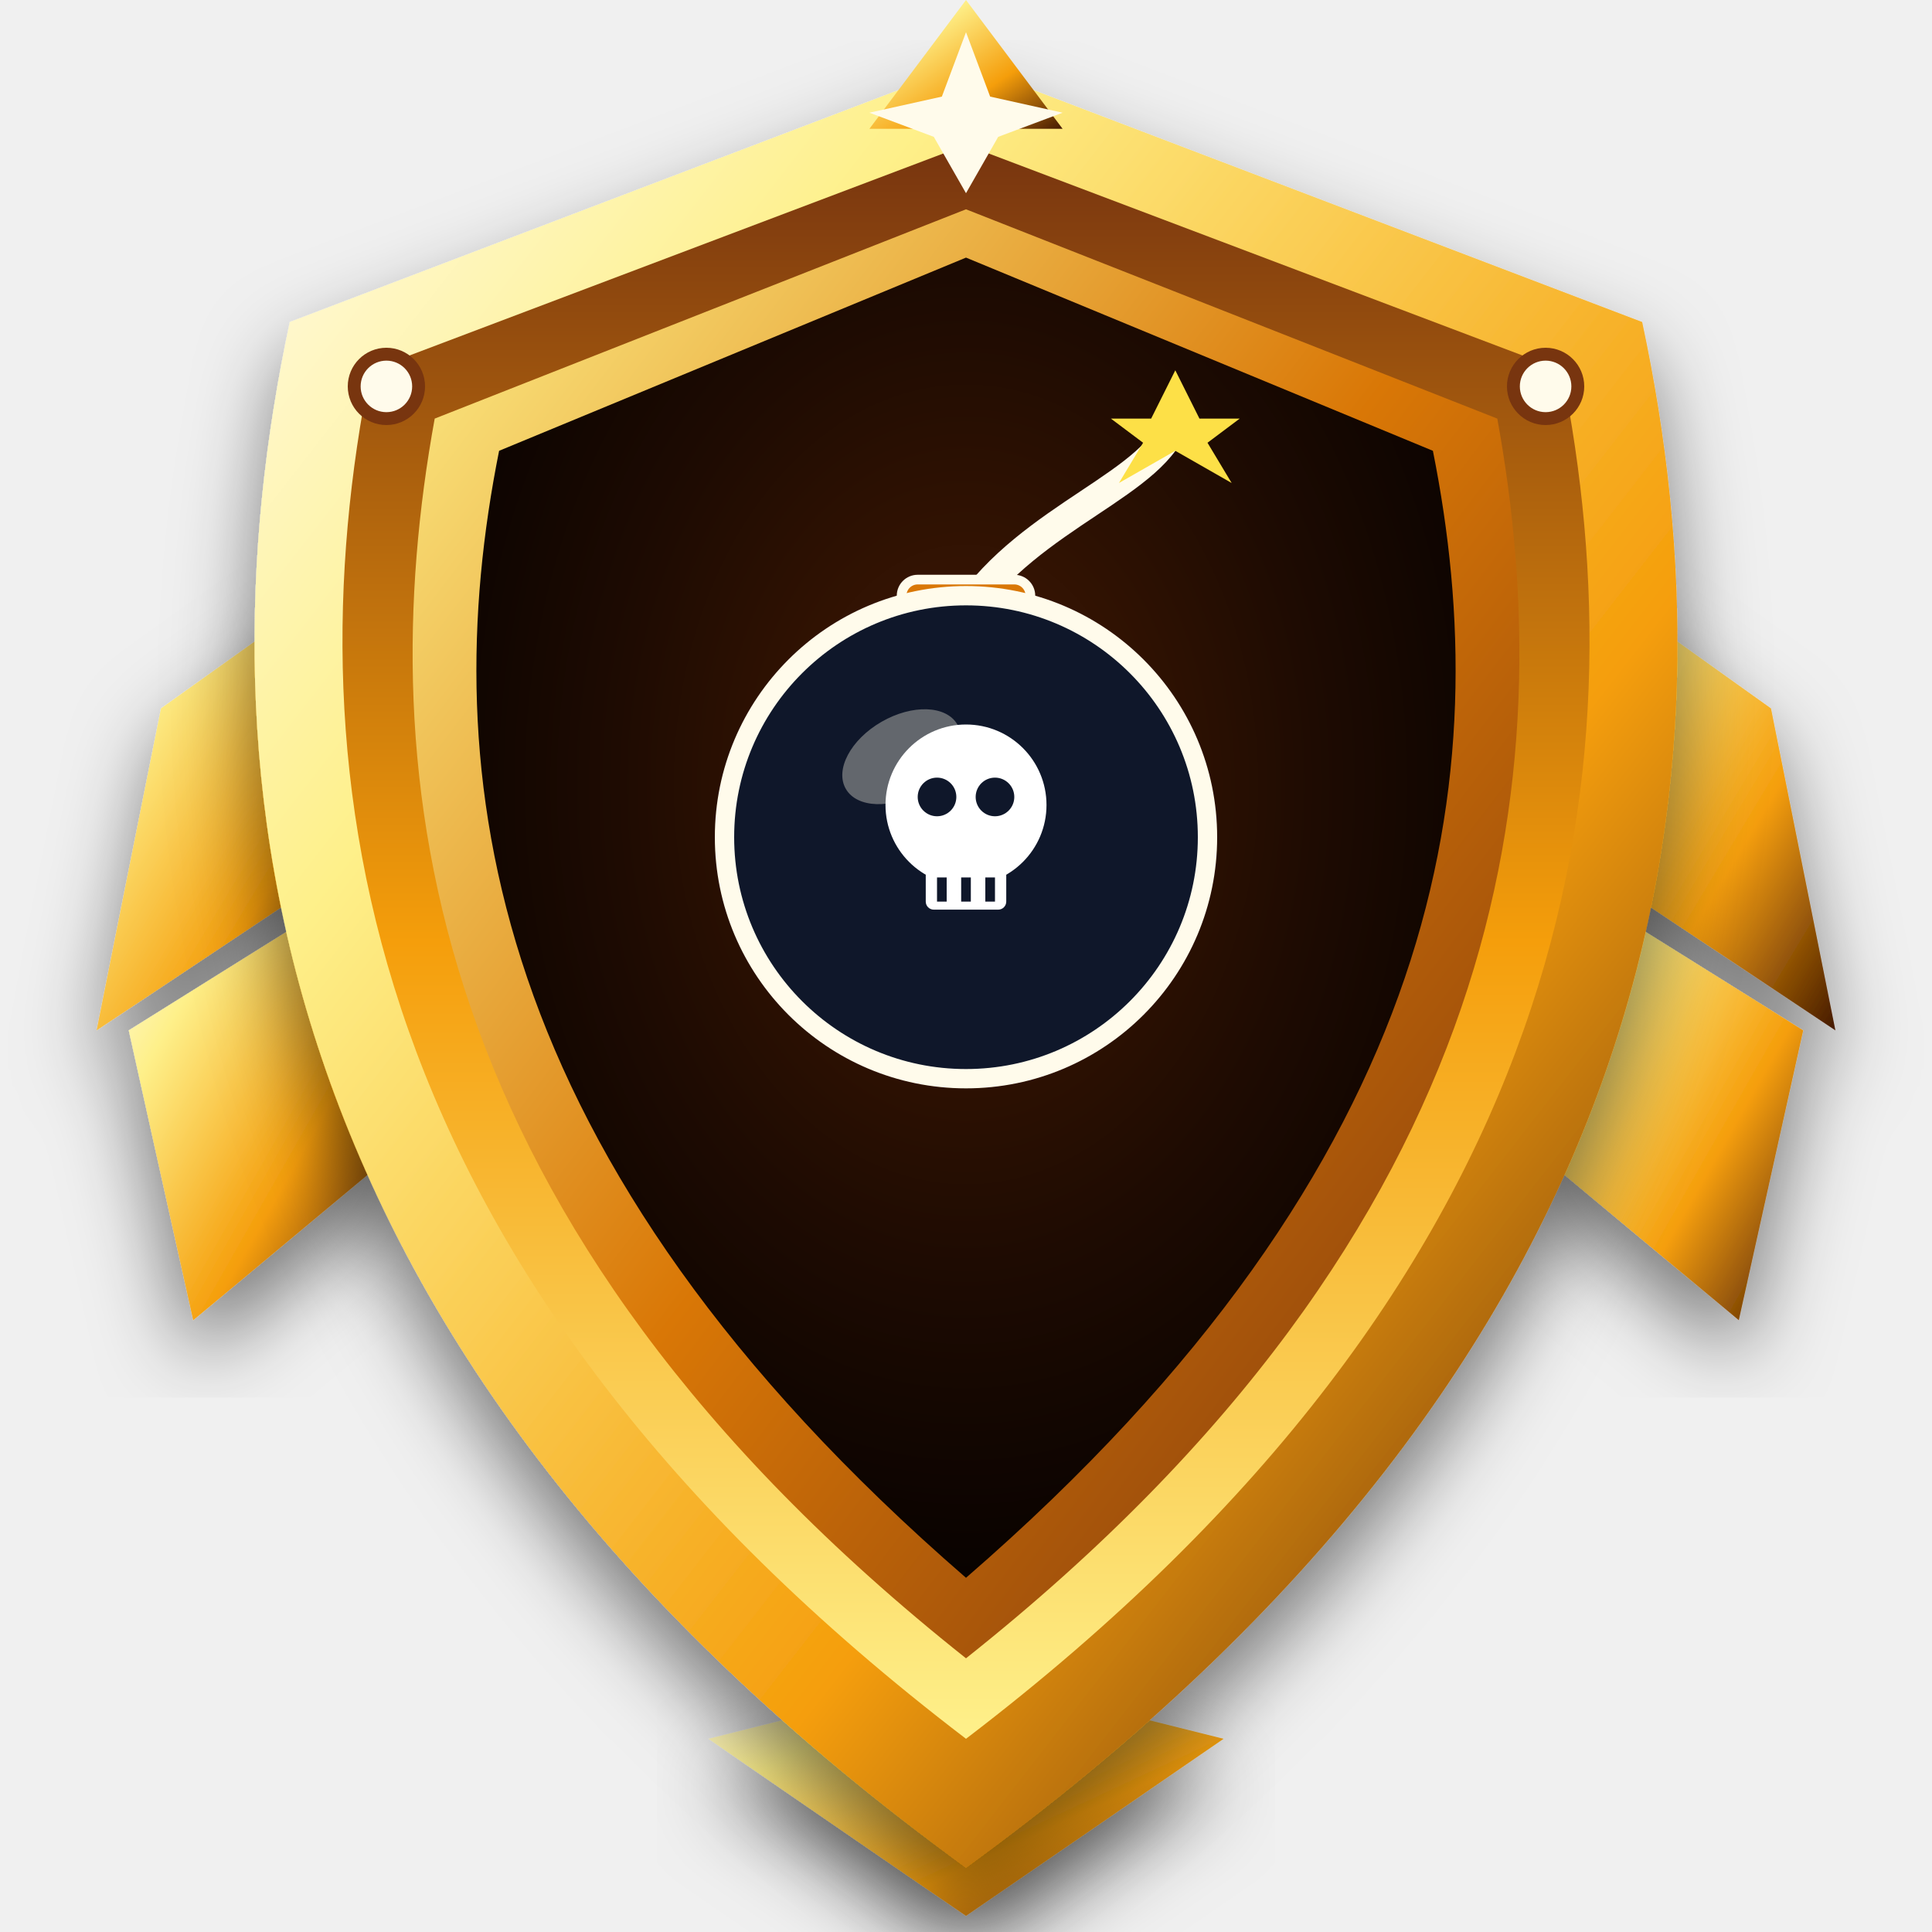
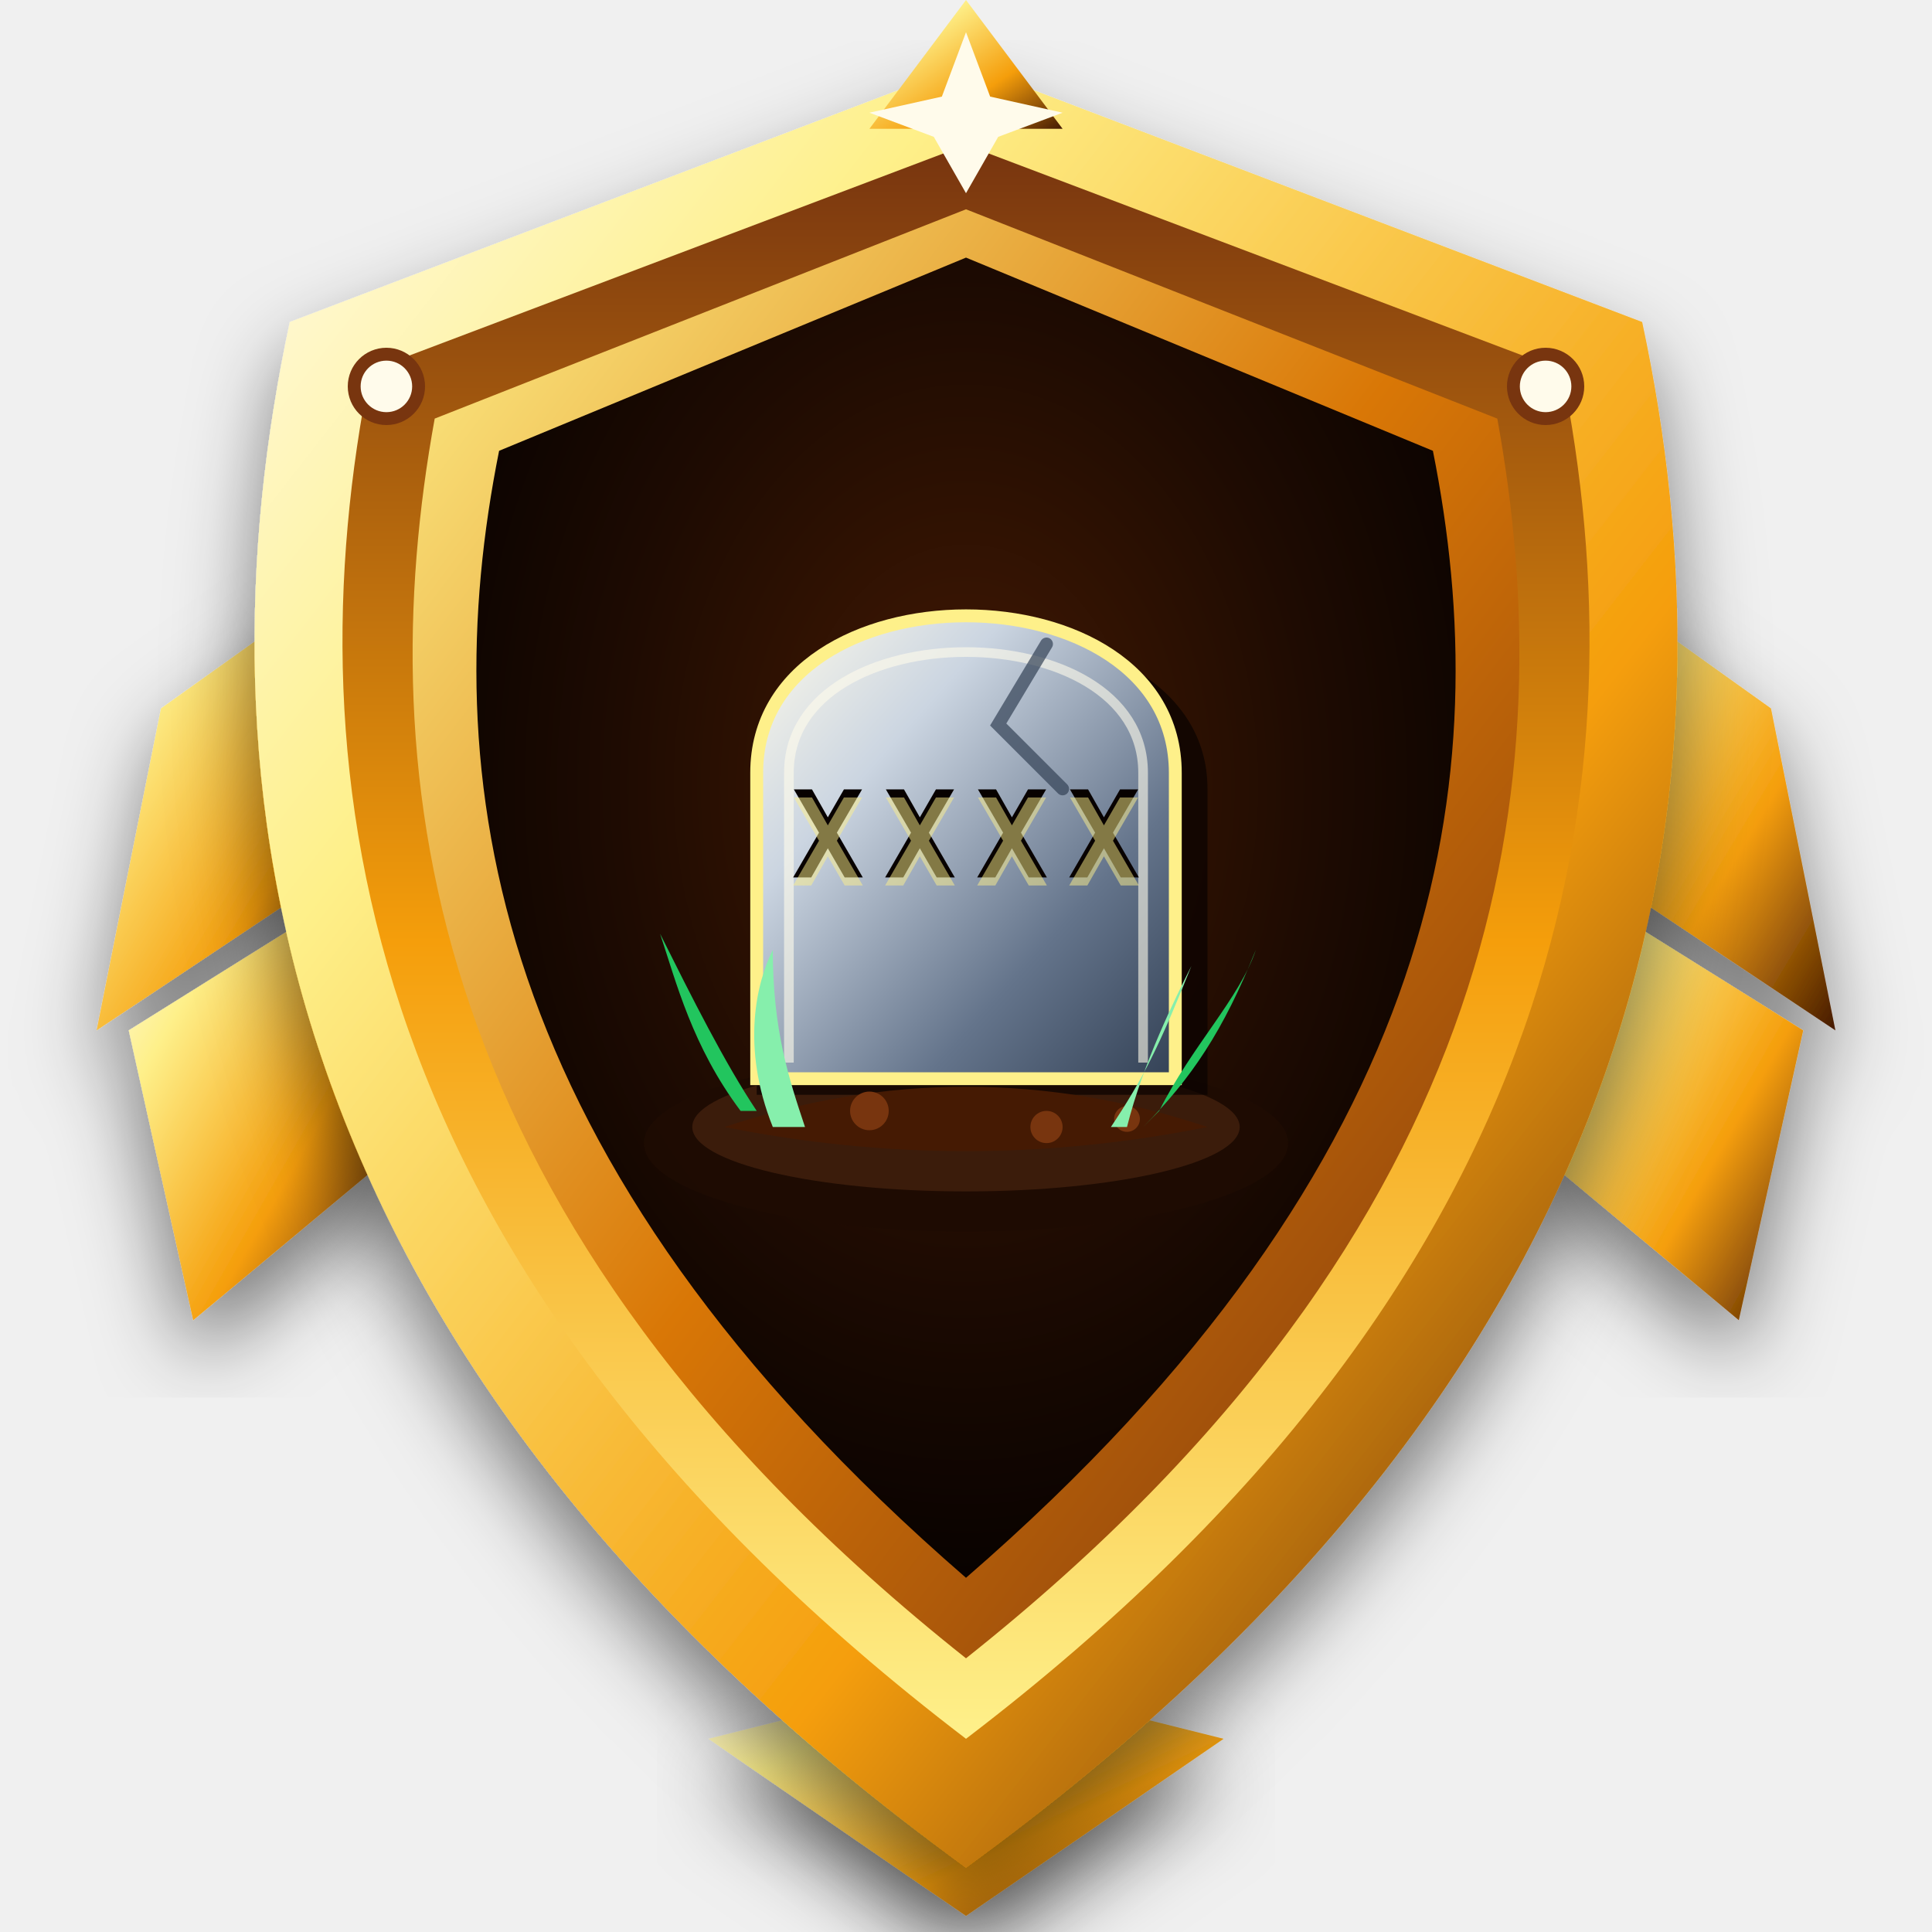
<svg xmlns="http://www.w3.org/2000/svg" viewBox="0 0 120 120" width="100%" height="100%">
  <defs>
    <linearGradient id="goldBevel" x1="0%" y1="0%" x2="100%" y2="100%">
      <stop offset="0%" stop-color="#FFFBEB" />
      <stop offset="25%" stop-color="#FEF08A" />
      <stop offset="65%" stop-color="#F59E0B" />
      <stop offset="100%" stop-color="#451A03" />
    </linearGradient>
    <linearGradient id="goldRim" x1="0%" y1="0%" x2="0%" y2="100%">
      <stop offset="0%" stop-color="#78350F" />
      <stop offset="50%" stop-color="#F59E0B" />
      <stop offset="100%" stop-color="#FEF08A" />
    </linearGradient>
    <linearGradient id="goldInner" x1="0%" y1="0%" x2="100%" y2="100%">
      <stop offset="0%" stop-color="#FEF08A" />
      <stop offset="50%" stop-color="#D97706" />
      <stop offset="100%" stop-color="#78350F" />
    </linearGradient>
    <radialGradient id="goldField" cx="50%" cy="40%" r="60%">
      <stop offset="0%" stop-color="#451A03" />
      <stop offset="60%" stop-color="#1E0B02" />
      <stop offset="100%" stop-color="#080200" />
    </radialGradient>
+     <linearGradient id="graveStoneGold" x1="0%" y1="0%" x2="100%" y2="100%">
+       <stop offset="0%" stop-color="#FFFBEB" />
+       <stop offset="30%" stop-color="#CBD5E1" />
+       <stop offset="70%" stop-color="#64748B" />
+       <stop offset="100%" stop-color="#334155" />
+     </linearGradient>
    <filter id="badgeShadow" x="-10%" y="-10%" width="120%" height="120%">
      <feDropShadow dx="0" dy="2.5" stdDeviation="2.5" flood-color="#000000" flood-opacity="0.5" />
    </filter>
  </defs>
  <g filter="url(#badgeShadow)">
    <polygon points="10,44 24,34 24,52 6,64" fill="url(#goldBevel)" />
    <polygon points="8,64 24,54 24,72 12,82" fill="url(#goldBevel)" />
    <polygon points="110,44 96,34 96,52 114,64" fill="url(#goldBevel)" />
    <polygon points="112,64 96,54 96,72 108,82" fill="url(#goldBevel)" />
  </g>
  <polygon points="44,108 60,119 76,108 60,104" fill="url(#goldBevel)" filter="url(#badgeShadow)" />
  <path d="M60 4 L102 20 C108 48 104 84 60 116 C16 84 12 48 18 20 Z" fill="url(#goldBevel)" filter="url(#badgeShadow)" />
  <path d="M60 9 L97 23 C102 48 98 79 60 108 C22 79 18 48 23 23 Z" fill="url(#goldRim)" />
  <path d="M60 13 L93 26 C97 48 94 76 60 103 C26 76 23 48 27 26 Z" fill="url(#goldInner)" />
  <path d="M60 16 L89 28 C93 48 90 72 60 98 C30 72 27 48 31 28 Z" fill="url(#goldField)" />
  <polygon points="60,0 66,8 54,8" fill="url(#goldBevel)" />
  <polygon points="60,2 61.5,6 66,7 62,8.5 60,12 58,8.5 54,7 58.5,6" fill="#FFFBEB" />
  <circle cx="24" cy="24" r="2" fill="#FFFBEB" stroke="#78350F" stroke-width="0.8" />
  <circle cx="96" cy="24" r="2" fill="#FFFBEB" stroke="#78350F" stroke-width="0.8" />
-   <g transform="translate(60, 52)">
-     <path d="M0 -14 C4 -20 12 -22 13 -26" fill="none" stroke="#FFFBEB" stroke-width="1.8" stroke-linecap="round" />
-     <polygon points="13,-29 14.5,-26 17,-26 15,-24.5 16.5,-22 13,-24 9.5,-22 11,-24.5 9,-26 11.5,-26" fill="#FDE047" />
-     <rect x="-4" y="-16" width="8" height="4" rx="1" fill="#D97706" stroke="#FFFBEB" stroke-width="0.6" />
-     <circle cx="0" cy="0" r="15" fill="#0F172A" stroke="#FFFBEB" stroke-width="1.2" />
-     <ellipse cx="-4" cy="-5" rx="4" ry="2.5" fill="#FFFBEB" opacity="0.35" transform="rotate(-30 -4 -5)" />
-     <circle cx="0" cy="-2" r="5" fill="#FFFFFF" />
-     <rect x="-2.5" y="1.5" width="5" height="3" fill="#FFFFFF" rx="0.5" />
-     <circle cx="-1.8" cy="-2.5" r="1.2" fill="#0F172A" />
-     <circle cx="1.8" cy="-2.5" r="1.2" fill="#0F172A" />
-     <line x1="-1.5" y1="4" x2="-1.5" y2="2.5" stroke="#0F172A" stroke-width="0.6" />
-     <line x1="0" y1="4" x2="0" y2="2.5" stroke="#0F172A" stroke-width="0.6" />
-     <line x1="1.5" y1="4" x2="1.5" y2="2.5" stroke="#0F172A" stroke-width="0.6" />
+   <g transform="translate(60, 57)">
+     <ellipse cx="0" cy="14" rx="20" ry="5.5" fill="#1E0B02" opacity="0.9" />
+     <ellipse cx="0" cy="13" rx="17" ry="4" fill="#3B1C0B" />
+     <path d="M -13 11 L -13 -8 C -13 -21, 15 -21, 15 -8 L 15 11 Z" fill="#080200" opacity="0.7" />
+     <path d="M -13 10 L -13 -9 C -13 -22, 13 -22, 13 -9 L 13 10 Z" fill="url(#graveStoneGold)" stroke="#FEF08A" stroke-width="0.8" />
+     <path d="M -11 9 L -11 -9 C -11 -19, 11 -19, 11 -9 L 11 9" fill="none" stroke="#FFFBEB" stroke-width="0.6" opacity="0.6" />
+     <path d="M 5 -17 L 2 -12 L 6 -8" stroke="#334155" stroke-width="0.8" fill="none" stroke-linecap="round" opacity="0.7" />
+     <text x="0" y="-2.5" font-family="monospace" font-weight="900" font-size="7.5" fill="#080200" text-anchor="middle" letter-spacing="1.2">XXXX</text>
+     <text x="0" y="-2" font-family="monospace" font-weight="900" font-size="7.5" fill="#FEF08A" text-anchor="middle" letter-spacing="1.2" opacity="0.5">XXXX</text>
+     <path d="M -15 13 Q 0 8 15 13 Q 0 16 -15 13 Z" fill="#451A03" />
+     <circle cx="-6" cy="12" r="1.2" fill="#78350F" />
+     <circle cx="5" cy="13" r="1" fill="#78350F" />
+     <circle cx="10" cy="12.5" r="0.8" fill="#78350F" />
+     <path d="M -14 12 C -17 8 -18 4 -19 1 C -17 5 -15 9 -13 12 Z" fill="#22C55E" />
+     <path d="M -12 13 C -14 8 -13 4 -12 2 C -12 7 -11 10 -10 13 Z" fill="#86EFAC" />
+     <path d="M 12 12 C 14 8 17 5 18 2 C 16 7 14 10 11 13 Z" fill="#22C55E" />
+     <path d="M 10 13 C 11 9 13 5 14 3 C 12 8 11 10 9 13 Z" fill="#86EFAC" />
  </g>
</svg>
